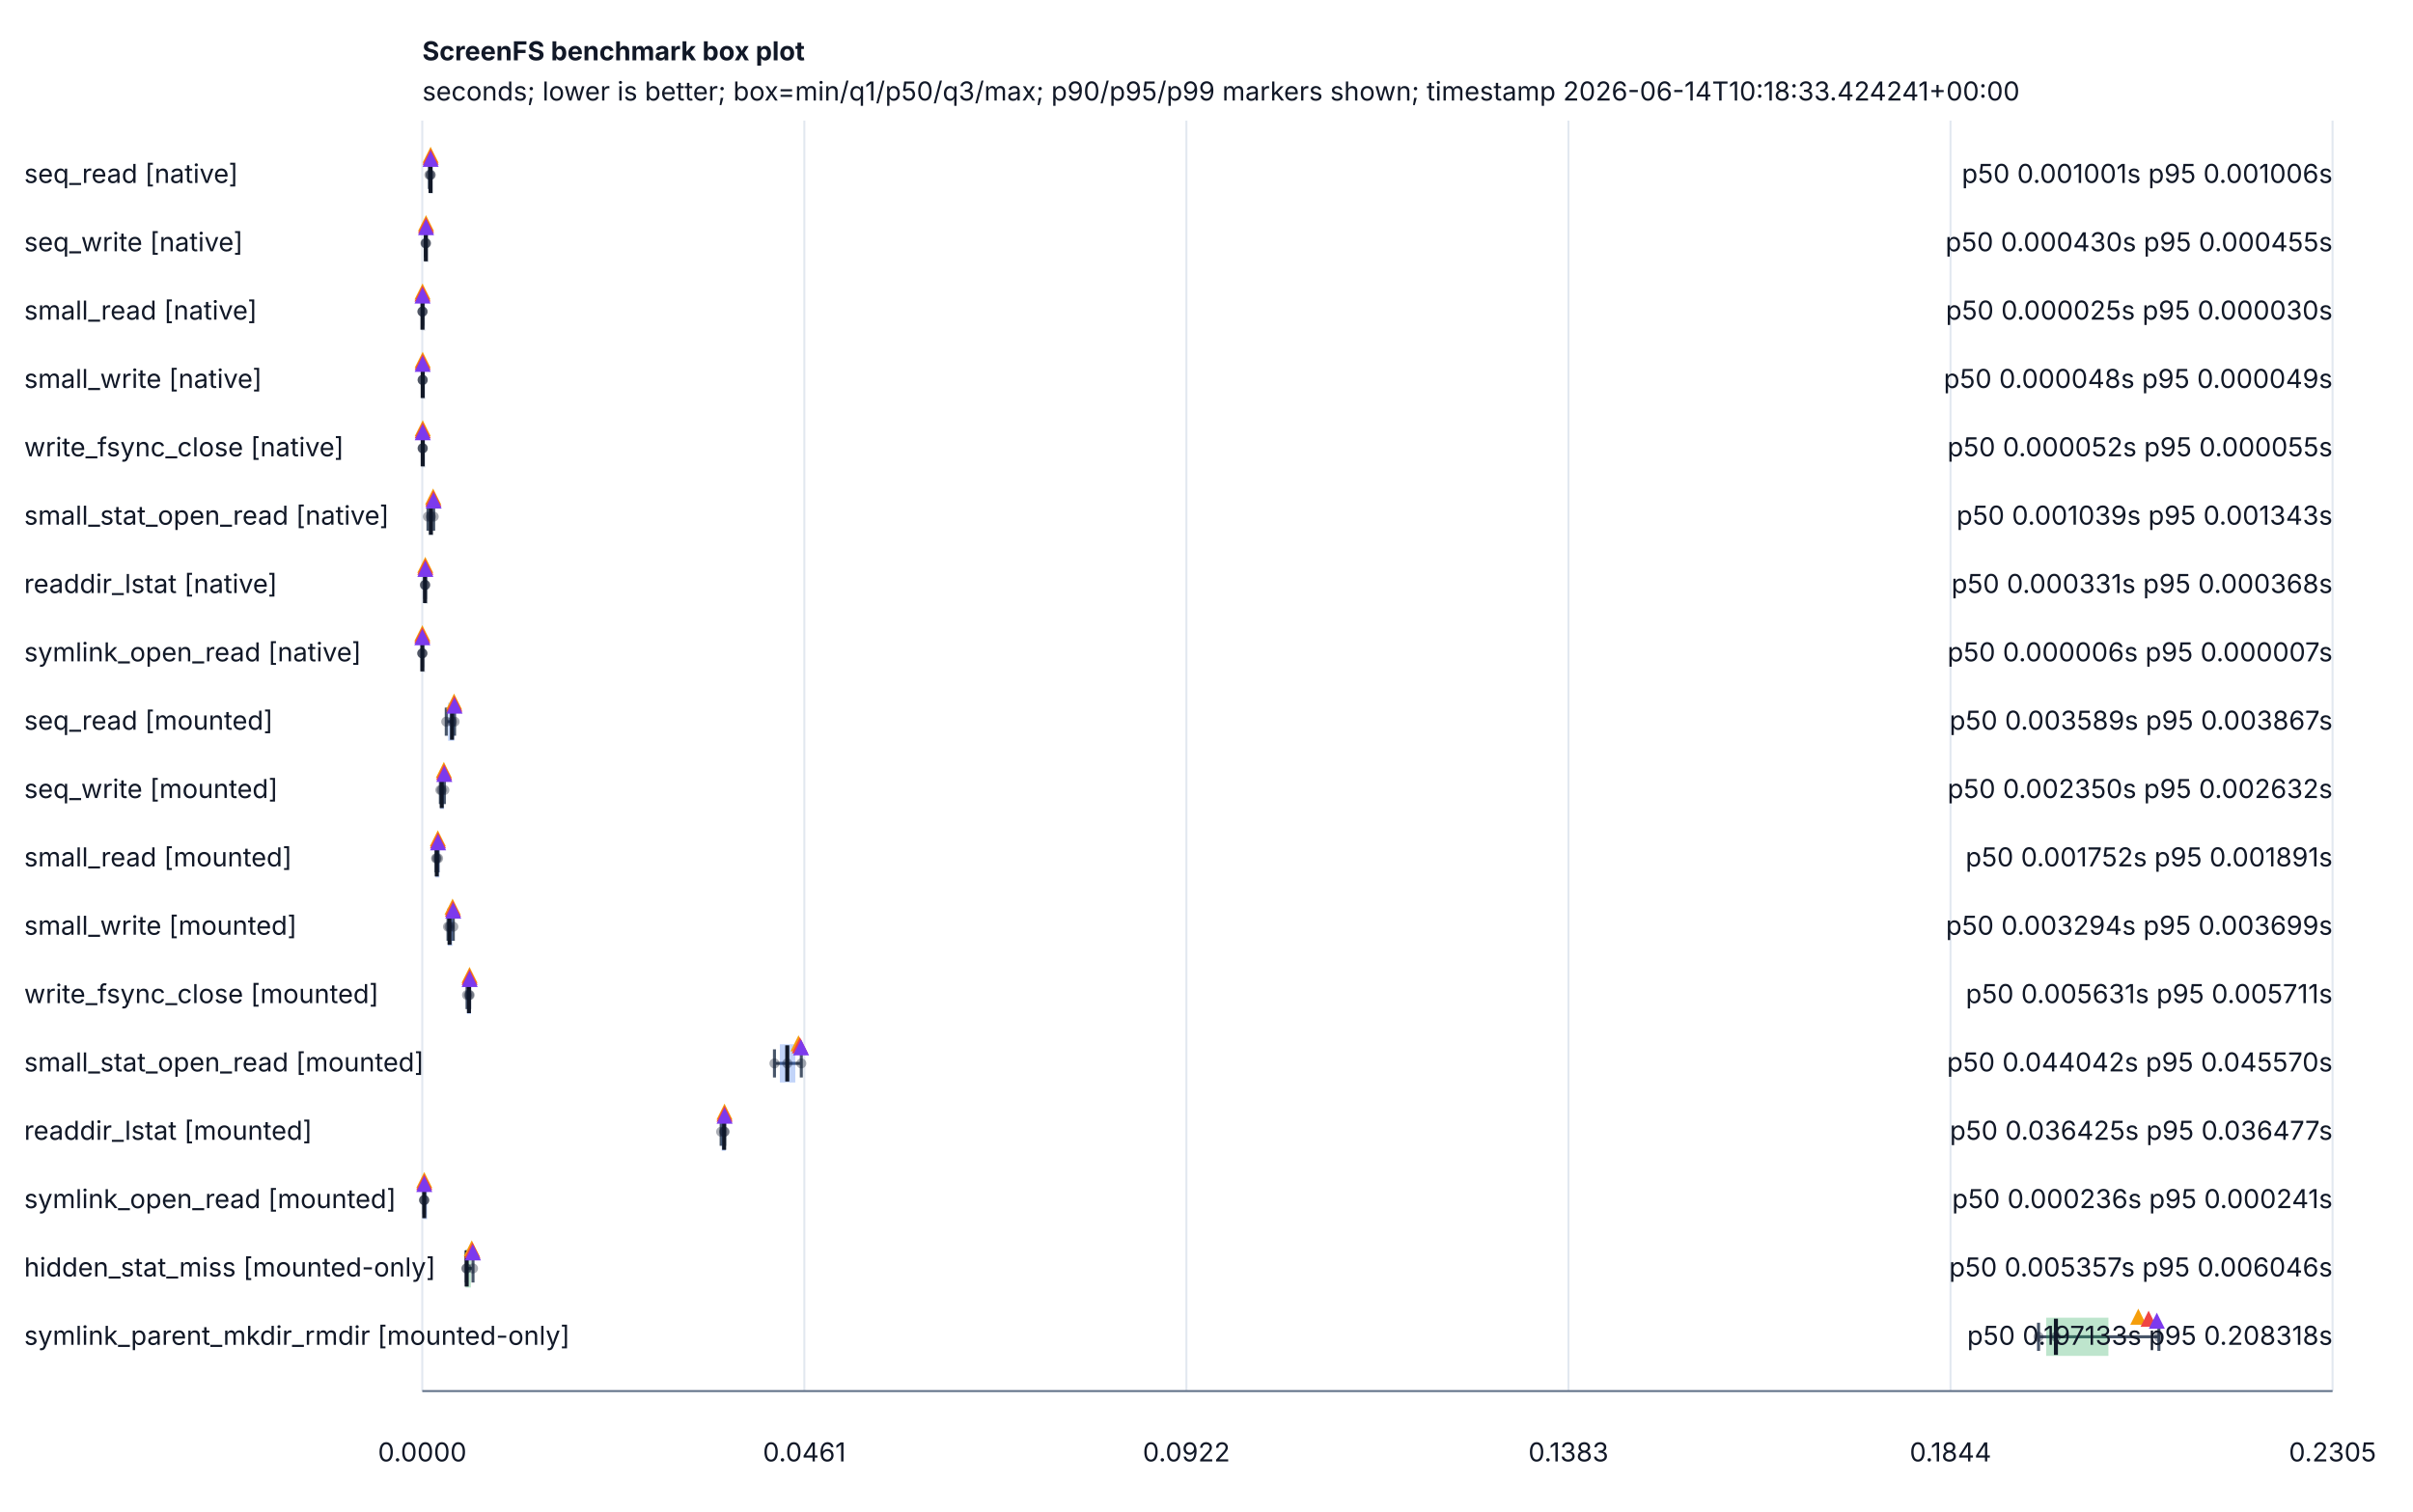
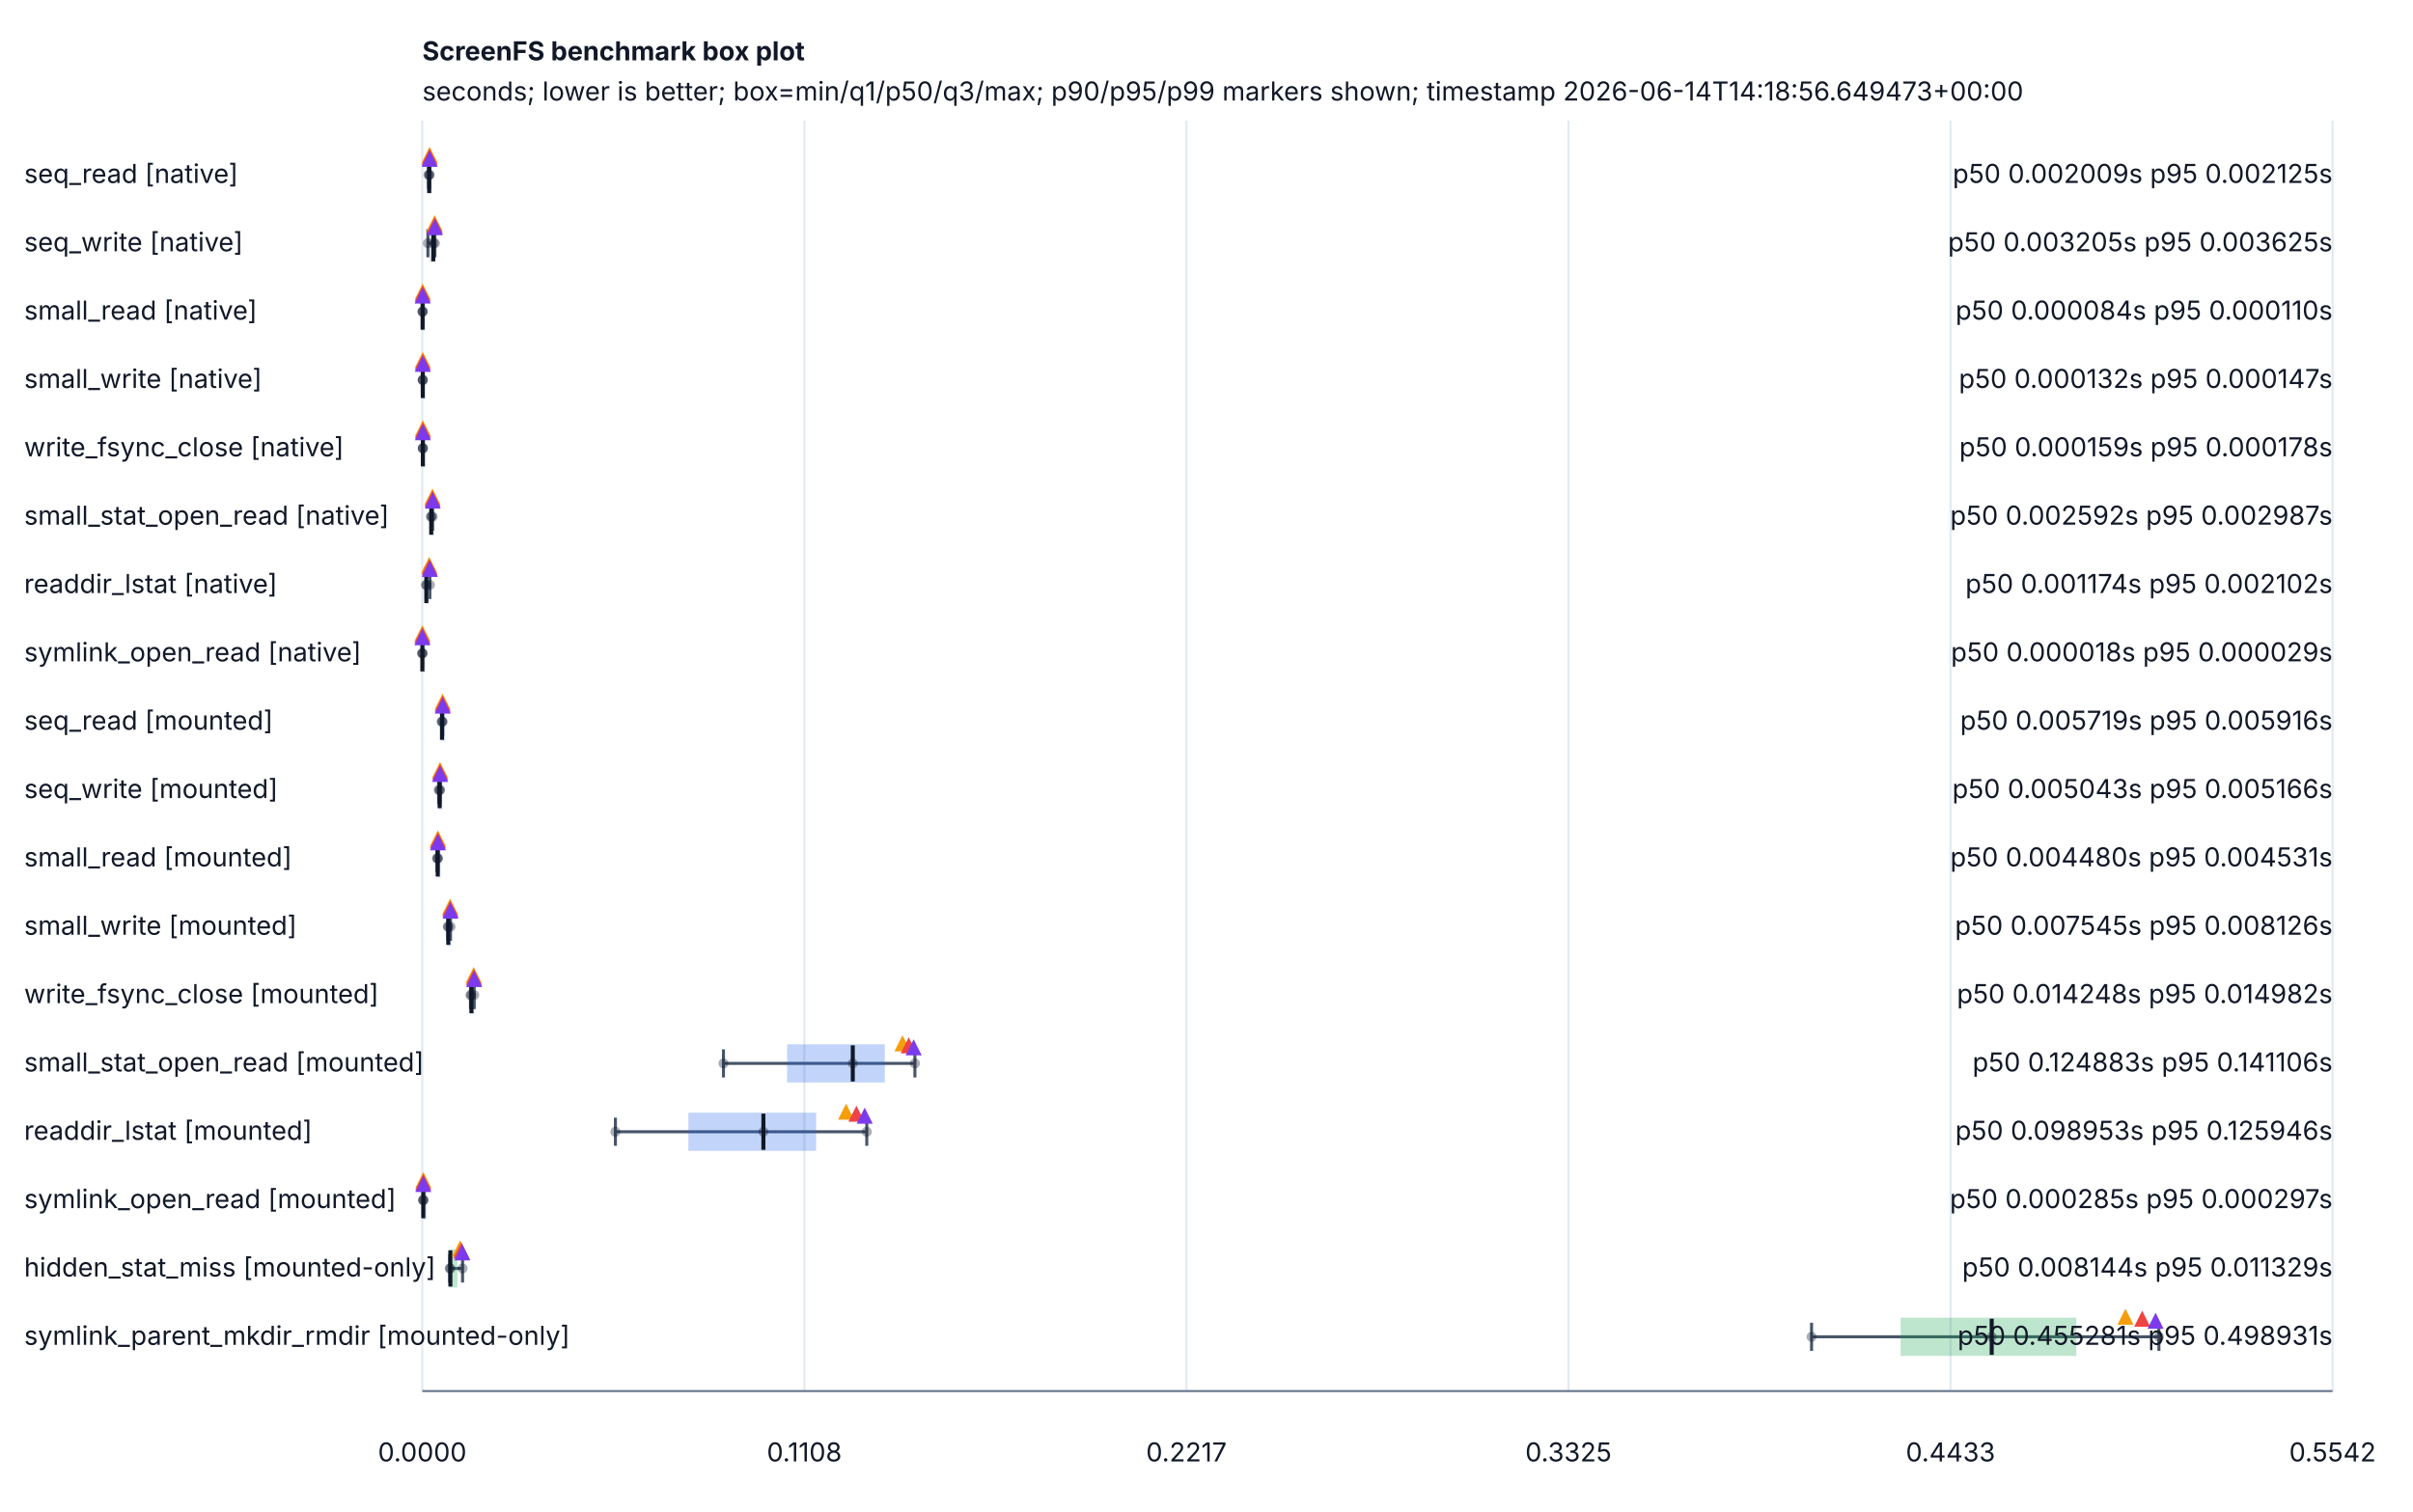
<svg xmlns="http://www.w3.org/2000/svg" width="1200" height="752" viewBox="0 0 1200 752">
  <style>
text{font-family:Inter,Pretendard,Arial,sans-serif;fill:#111827;font-size:13px}
.axis{stroke:#64748b;stroke-width:1}.grid{stroke:#e2e8f0;stroke-width:1}.median{stroke:#111827;stroke-width:2}.whisker{stroke:#475569;stroke-width:1.5}.sample{fill:#0f172a;opacity:.35}
</style>
  <text x="210" y="30" font-size="20" font-weight="700">ScreenFS benchmark box plot</text>
-   <text x="210" y="50">seconds; lower is better; box=min/q1/p50/q3/max; p90/p95/p99 markers shown; timestamp 2026-06-14T10:18:33.424241+00:00</text>
+   <text x="210" y="50">seconds; lower is better; box=min/q1/p50/q3/max; p90/p95/p99 markers shown; timestamp 2026-06-14T14:18:56.649473+00:00</text>
  <line class="grid" x1="210.00" y1="60" x2="210.00" y2="692" />
  <text x="210.00" y="727" text-anchor="middle">0.0000</text>
  <line class="grid" x1="400.00" y1="60" x2="400.00" y2="692" />
-   <text x="400.00" y="727" text-anchor="middle">0.0461</text>
+   <text x="400.00" y="727" text-anchor="middle">0.1108</text>
  <line class="grid" x1="590.00" y1="60" x2="590.00" y2="692" />
-   <text x="590.00" y="727" text-anchor="middle">0.0922</text>
+   <text x="590.00" y="727" text-anchor="middle">0.2217</text>
  <line class="grid" x1="780.00" y1="60" x2="780.00" y2="692" />
-   <text x="780.00" y="727" text-anchor="middle">0.1383</text>
+   <text x="780.00" y="727" text-anchor="middle">0.3325</text>
  <line class="grid" x1="970.00" y1="60" x2="970.00" y2="692" />
-   <text x="970.00" y="727" text-anchor="middle">0.1844</text>
+   <text x="970.00" y="727" text-anchor="middle">0.4433</text>
  <line class="grid" x1="1160.00" y1="60" x2="1160.00" y2="692" />
-   <text x="1160.00" y="727" text-anchor="middle">0.2305</text>
+   <text x="1160.00" y="727" text-anchor="middle">0.5542</text>
  <line class="axis" x1="210" y1="692" x2="1160" y2="692" />
  <text x="12" y="91.00">seq_read [native]</text>
-   <line class="whisker" x1="213.51" y1="87.00" x2="214.15" y2="87.00" />
-   <line class="whisker" x1="213.51" y1="80.00" x2="213.51" y2="94.00" />
-   <line class="whisker" x1="214.15" y1="80.00" x2="214.15" y2="94.00" />
-   <rect x="213.82" y="78.00" width="1.00" height="18" fill="#94a3b8" opacity="0.28" stroke="#94a3b8" />
-   <line class="median" x1="214.12" y1="78.00" x2="214.12" y2="96.00" />
-   <circle class="sample" cx="214.12" cy="87.00" r="2.5" />
-   <circle class="sample" cx="213.51" cy="87.00" r="2.5" />
-   <circle class="sample" cx="214.15" cy="87.00" r="2.5" />
-   <polygon points="214.14,73.00 210.14,81.00 218.14,81.00" fill="#f59e0b" />
-   <polygon points="214.15,74.00 210.15,82.00 218.15,82.00" fill="#ef4444" />
-   <polygon points="214.15,75.00 210.15,83.00 218.15,83.00" fill="#7c3aed" />
-   <text x="1160" y="91.00" text-anchor="end">p50 0.001001s p95 0.001006s</text>
+   <line class="whisker" x1="213.09" y1="87.00" x2="213.66" y2="87.00" />
+   <line class="whisker" x1="213.09" y1="80.00" x2="213.09" y2="94.00" />
+   <line class="whisker" x1="213.66" y1="80.00" x2="213.66" y2="94.00" />
+   <rect x="213.27" y="78.00" width="1.00" height="18" fill="#94a3b8" opacity="0.28" stroke="#94a3b8" />
+   <line class="median" x1="213.44" y1="78.00" x2="213.44" y2="96.00" />
+   <circle class="sample" cx="213.66" cy="87.00" r="2.5" />
+   <circle class="sample" cx="213.44" cy="87.00" r="2.5" />
+   <circle class="sample" cx="213.09" cy="87.00" r="2.5" />
+   <polygon points="213.62,73.00 209.62,81.00 217.62,81.00" fill="#f59e0b" />
+   <polygon points="213.64,74.00 209.64,82.00 217.64,82.00" fill="#ef4444" />
+   <polygon points="213.66,75.00 209.66,83.00 217.66,83.00" fill="#7c3aed" />
+   <text x="1160" y="91.00" text-anchor="end">p50 0.002009s p95 0.002125s</text>
  <text x="12" y="125.00">seq_write [native]</text>
-   <line class="whisker" x1="211.57" y1="121.00" x2="211.88" y2="121.00" />
-   <line class="whisker" x1="211.57" y1="114.00" x2="211.57" y2="128.00" />
-   <line class="whisker" x1="211.88" y1="114.00" x2="211.88" y2="128.00" />
-   <rect x="211.67" y="112.00" width="1.00" height="18" fill="#94a3b8" opacity="0.28" stroke="#94a3b8" />
-   <line class="median" x1="211.77" y1="112.00" x2="211.77" y2="130.00" />
-   <circle class="sample" cx="211.88" cy="121.00" r="2.5" />
-   <circle class="sample" cx="211.77" cy="121.00" r="2.5" />
-   <circle class="sample" cx="211.57" cy="121.00" r="2.5" />
-   <polygon points="211.86,107.00 207.86,115.00 215.86,115.00" fill="#f59e0b" />
-   <polygon points="211.87,108.00 207.87,116.00 215.87,116.00" fill="#ef4444" />
-   <polygon points="211.88,109.00 207.88,117.00 215.88,117.00" fill="#7c3aed" />
-   <text x="1160" y="125.00" text-anchor="end">p50 0.000430s p95 0.000455s</text>
+   <line class="whisker" x1="212.79" y1="121.00" x2="216.29" y2="121.00" />
+   <line class="whisker" x1="212.79" y1="114.00" x2="212.79" y2="128.00" />
+   <line class="whisker" x1="216.29" y1="114.00" x2="216.29" y2="128.00" />
+   <rect x="214.14" y="112.00" width="1.75" height="18" fill="#94a3b8" opacity="0.28" stroke="#94a3b8" />
+   <line class="median" x1="215.49" y1="112.00" x2="215.49" y2="130.00" />
+   <circle class="sample" cx="216.29" cy="121.00" r="2.5" />
+   <circle class="sample" cx="212.79" cy="121.00" r="2.5" />
+   <circle class="sample" cx="215.49" cy="121.00" r="2.5" />
+   <polygon points="216.13,107.00 212.13,115.00 220.13,115.00" fill="#f59e0b" />
+   <polygon points="216.21,108.00 212.21,116.00 220.21,116.00" fill="#ef4444" />
+   <polygon points="216.28,109.00 212.28,117.00 220.28,117.00" fill="#7c3aed" />
+   <text x="1160" y="125.00" text-anchor="end">p50 0.003205s p95 0.003625s</text>
  <text x="12" y="159.00">small_read [native]</text>
-   <line class="whisker" x1="210.10" y1="155.00" x2="210.13" y2="155.00" />
-   <line class="whisker" x1="210.10" y1="148.00" x2="210.10" y2="162.00" />
-   <line class="whisker" x1="210.13" y1="148.00" x2="210.13" y2="162.00" />
-   <rect x="210.10" y="146.00" width="1.00" height="18" fill="#94a3b8" opacity="0.28" stroke="#94a3b8" />
-   <line class="median" x1="210.10" y1="146.00" x2="210.10" y2="164.00" />
-   <circle class="sample" cx="210.13" cy="155.00" r="2.5" />
-   <circle class="sample" cx="210.10" cy="155.00" r="2.5" />
-   <circle class="sample" cx="210.10" cy="155.00" r="2.5" />
-   <polygon points="210.12,141.00 206.12,149.00 214.12,149.00" fill="#f59e0b" />
-   <polygon points="210.12,142.00 206.12,150.00 214.12,150.00" fill="#ef4444" />
-   <polygon points="210.13,143.00 206.13,151.00 214.13,151.00" fill="#7c3aed" />
-   <text x="1160" y="159.00" text-anchor="end">p50 0.000025s p95 0.000030s</text>
+   <line class="whisker" x1="210.14" y1="155.00" x2="210.19" y2="155.00" />
+   <line class="whisker" x1="210.14" y1="148.00" x2="210.14" y2="162.00" />
+   <line class="whisker" x1="210.19" y1="148.00" x2="210.19" y2="162.00" />
+   <rect x="210.14" y="146.00" width="1.00" height="18" fill="#94a3b8" opacity="0.28" stroke="#94a3b8" />
+   <line class="median" x1="210.14" y1="146.00" x2="210.14" y2="164.00" />
+   <circle class="sample" cx="210.19" cy="155.00" r="2.5" />
+   <circle class="sample" cx="210.14" cy="155.00" r="2.5" />
+   <circle class="sample" cx="210.14" cy="155.00" r="2.5" />
+   <polygon points="210.18,141.00 206.18,149.00 214.18,149.00" fill="#f59e0b" />
+   <polygon points="210.19,142.00 206.19,150.00 214.19,150.00" fill="#ef4444" />
+   <polygon points="210.19,143.00 206.19,151.00 214.19,151.00" fill="#7c3aed" />
+   <text x="1160" y="159.00" text-anchor="end">p50 0.000084s p95 0.000110s</text>
  <text x="12" y="193.00">small_write [native]</text>
-   <line class="whisker" x1="210.19" y1="189.00" x2="210.20" y2="189.00" />
-   <line class="whisker" x1="210.19" y1="182.00" x2="210.19" y2="196.00" />
-   <line class="whisker" x1="210.20" y1="182.00" x2="210.20" y2="196.00" />
-   <rect x="210.19" y="180.00" width="1.00" height="18" fill="#94a3b8" opacity="0.28" stroke="#94a3b8" />
-   <line class="median" x1="210.20" y1="180.00" x2="210.20" y2="198.00" />
-   <circle class="sample" cx="210.20" cy="189.00" r="2.5" />
-   <circle class="sample" cx="210.20" cy="189.00" r="2.5" />
-   <circle class="sample" cx="210.19" cy="189.00" r="2.5" />
-   <polygon points="210.20,175.00 206.20,183.00 214.20,183.00" fill="#f59e0b" />
-   <polygon points="210.20,176.00 206.20,184.00 214.20,184.00" fill="#ef4444" />
-   <polygon points="210.20,177.00 206.20,185.00 214.20,185.00" fill="#7c3aed" />
-   <text x="1160" y="193.00" text-anchor="end">p50 0.000048s p95 0.000049s</text>
+   <line class="whisker" x1="210.22" y1="189.00" x2="210.25" y2="189.00" />
+   <line class="whisker" x1="210.22" y1="182.00" x2="210.22" y2="196.00" />
+   <line class="whisker" x1="210.25" y1="182.00" x2="210.25" y2="196.00" />
+   <rect x="210.22" y="180.00" width="1.00" height="18" fill="#94a3b8" opacity="0.28" stroke="#94a3b8" />
+   <line class="median" x1="210.23" y1="180.00" x2="210.23" y2="198.00" />
+   <circle class="sample" cx="210.25" cy="189.00" r="2.5" />
+   <circle class="sample" cx="210.22" cy="189.00" r="2.5" />
+   <circle class="sample" cx="210.23" cy="189.00" r="2.5" />
+   <polygon points="210.25,175.00 206.25,183.00 214.25,183.00" fill="#f59e0b" />
+   <polygon points="210.25,176.00 206.25,184.00 214.25,184.00" fill="#ef4444" />
+   <polygon points="210.25,177.00 206.25,185.00 214.25,185.00" fill="#7c3aed" />
+   <text x="1160" y="193.00" text-anchor="end">p50 0.000132s p95 0.000147s</text>
  <text x="12" y="227.00">write_fsync_close [native]</text>
-   <line class="whisker" x1="210.20" y1="223.00" x2="210.23" y2="223.00" />
-   <line class="whisker" x1="210.20" y1="216.00" x2="210.20" y2="230.00" />
-   <line class="whisker" x1="210.23" y1="216.00" x2="210.23" y2="230.00" />
-   <rect x="210.21" y="214.00" width="1.00" height="18" fill="#94a3b8" opacity="0.28" stroke="#94a3b8" />
-   <line class="median" x1="210.21" y1="214.00" x2="210.21" y2="232.00" />
-   <circle class="sample" cx="210.23" cy="223.00" r="2.5" />
-   <circle class="sample" cx="210.20" cy="223.00" r="2.5" />
-   <circle class="sample" cx="210.21" cy="223.00" r="2.5" />
-   <polygon points="210.23,209.00 206.23,217.00 214.23,217.00" fill="#f59e0b" />
-   <polygon points="210.23,210.00 206.23,218.00 214.23,218.00" fill="#ef4444" />
-   <polygon points="210.23,211.00 206.23,219.00 214.23,219.00" fill="#7c3aed" />
-   <text x="1160" y="227.00" text-anchor="end">p50 0.000052s p95 0.000055s</text>
+   <line class="whisker" x1="210.26" y1="223.00" x2="210.31" y2="223.00" />
+   <line class="whisker" x1="210.26" y1="216.00" x2="210.26" y2="230.00" />
+   <line class="whisker" x1="210.31" y1="216.00" x2="210.31" y2="230.00" />
+   <rect x="210.27" y="214.00" width="1.00" height="18" fill="#94a3b8" opacity="0.28" stroke="#94a3b8" />
+   <line class="median" x1="210.27" y1="214.00" x2="210.27" y2="232.00" />
+   <circle class="sample" cx="210.31" cy="223.00" r="2.5" />
+   <circle class="sample" cx="210.27" cy="223.00" r="2.5" />
+   <circle class="sample" cx="210.26" cy="223.00" r="2.5" />
+   <polygon points="210.30,209.00 206.30,217.00 214.30,217.00" fill="#f59e0b" />
+   <polygon points="210.31,210.00 206.31,218.00 214.31,218.00" fill="#ef4444" />
+   <polygon points="210.31,211.00 206.31,219.00 214.31,219.00" fill="#7c3aed" />
+   <text x="1160" y="227.00" text-anchor="end">p50 0.000159s p95 0.000178s</text>
  <text x="12" y="261.00">small_stat_open_read [native]</text>
-   <line class="whisker" x1="212.84" y1="257.00" x2="215.67" y2="257.00" />
-   <line class="whisker" x1="212.84" y1="250.00" x2="212.84" y2="264.00" />
-   <line class="whisker" x1="215.67" y1="250.00" x2="215.67" y2="264.00" />
-   <rect x="213.56" y="248.00" width="1.42" height="18" fill="#94a3b8" opacity="0.28" stroke="#94a3b8" />
-   <line class="median" x1="214.28" y1="248.00" x2="214.28" y2="266.00" />
-   <circle class="sample" cx="214.28" cy="257.00" r="2.5" />
-   <circle class="sample" cx="215.67" cy="257.00" r="2.5" />
-   <circle class="sample" cx="212.84" cy="257.00" r="2.5" />
-   <polygon points="215.40,243.00 211.40,251.00 219.40,251.00" fill="#f59e0b" />
-   <polygon points="215.54,244.00 211.54,252.00 219.54,252.00" fill="#ef4444" />
-   <polygon points="215.65,245.00 211.65,253.00 219.65,253.00" fill="#7c3aed" />
-   <text x="1160" y="261.00" text-anchor="end">p50 0.001039s p95 0.001343s</text>
+   <line class="whisker" x1="214.36" y1="257.00" x2="215.20" y2="257.00" />
+   <line class="whisker" x1="214.36" y1="250.00" x2="214.36" y2="264.00" />
+   <line class="whisker" x1="215.20" y1="250.00" x2="215.20" y2="264.00" />
+   <rect x="214.40" y="248.00" width="1.00" height="18" fill="#94a3b8" opacity="0.28" stroke="#94a3b8" />
+   <line class="median" x1="214.44" y1="248.00" x2="214.44" y2="266.00" />
+   <circle class="sample" cx="214.36" cy="257.00" r="2.5" />
+   <circle class="sample" cx="214.44" cy="257.00" r="2.5" />
+   <circle class="sample" cx="215.20" cy="257.00" r="2.5" />
+   <polygon points="215.05,243.00 211.05,251.00 219.05,251.00" fill="#f59e0b" />
+   <polygon points="215.12,244.00 211.12,252.00 219.12,252.00" fill="#ef4444" />
+   <polygon points="215.18,245.00 211.18,253.00 219.18,253.00" fill="#7c3aed" />
+   <text x="1160" y="261.00" text-anchor="end">p50 0.002592s p95 0.002987s</text>
  <text x="12" y="295.00">readdir_lstat [native]</text>
-   <line class="whisker" x1="211.27" y1="291.00" x2="211.54" y2="291.00" />
-   <line class="whisker" x1="211.27" y1="284.00" x2="211.27" y2="298.00" />
-   <line class="whisker" x1="211.54" y1="284.00" x2="211.54" y2="298.00" />
-   <rect x="211.32" y="282.00" width="1.00" height="18" fill="#94a3b8" opacity="0.28" stroke="#94a3b8" />
-   <line class="median" x1="211.36" y1="282.00" x2="211.36" y2="300.00" />
-   <circle class="sample" cx="211.54" cy="291.00" r="2.5" />
-   <circle class="sample" cx="211.36" cy="291.00" r="2.5" />
-   <circle class="sample" cx="211.27" cy="291.00" r="2.5" />
-   <polygon points="211.50,277.00 207.50,285.00 215.50,285.00" fill="#f59e0b" />
-   <polygon points="211.52,278.00 207.52,286.00 215.52,286.00" fill="#ef4444" />
-   <polygon points="211.53,279.00 207.53,287.00 215.53,287.00" fill="#7c3aed" />
-   <text x="1160" y="295.00" text-anchor="end">p50 0.000331s p95 0.000368s</text>
+   <line class="whisker" x1="211.91" y1="291.00" x2="213.78" y2="291.00" />
+   <line class="whisker" x1="211.91" y1="284.00" x2="211.91" y2="298.00" />
+   <line class="whisker" x1="213.78" y1="284.00" x2="213.78" y2="298.00" />
+   <rect x="211.96" y="282.00" width="1.00" height="18" fill="#94a3b8" opacity="0.28" stroke="#94a3b8" />
+   <line class="median" x1="212.01" y1="282.00" x2="212.01" y2="300.00" />
+   <circle class="sample" cx="213.78" cy="291.00" r="2.5" />
+   <circle class="sample" cx="212.01" cy="291.00" r="2.5" />
+   <circle class="sample" cx="211.91" cy="291.00" r="2.5" />
+   <polygon points="213.43,277.00 209.43,285.00 217.43,285.00" fill="#f59e0b" />
+   <polygon points="213.60,278.00 209.60,286.00 217.60,286.00" fill="#ef4444" />
+   <polygon points="213.74,279.00 209.74,287.00 217.74,287.00" fill="#7c3aed" />
+   <text x="1160" y="295.00" text-anchor="end">p50 0.001174s p95 0.002102s</text>
  <text x="12" y="329.00">symlink_open_read [native]</text>
-   <line class="whisker" x1="210.02" y1="325.00" x2="210.03" y2="325.00" />
-   <line class="whisker" x1="210.02" y1="318.00" x2="210.02" y2="332.00" />
+   <line class="whisker" x1="210.03" y1="325.00" x2="210.05" y2="325.00" />
  <line class="whisker" x1="210.03" y1="318.00" x2="210.03" y2="332.00" />
-   <rect x="210.02" y="316.00" width="1.00" height="18" fill="#94a3b8" opacity="0.28" stroke="#94a3b8" />
-   <line class="median" x1="210.02" y1="316.00" x2="210.02" y2="334.00" />
+   <line class="whisker" x1="210.05" y1="318.00" x2="210.05" y2="332.00" />
+   <rect x="210.03" y="316.00" width="1.00" height="18" fill="#94a3b8" opacity="0.28" stroke="#94a3b8" />
+   <line class="median" x1="210.03" y1="316.00" x2="210.03" y2="334.00" />
+   <circle class="sample" cx="210.05" cy="325.00" r="2.5" />
  <circle class="sample" cx="210.03" cy="325.00" r="2.5" />
-   <circle class="sample" cx="210.02" cy="325.00" r="2.5" />
-   <circle class="sample" cx="210.02" cy="325.00" r="2.5" />
-   <polygon points="210.03,311.00 206.03,319.00 214.03,319.00" fill="#f59e0b" />
-   <polygon points="210.03,312.00 206.03,320.00 214.03,320.00" fill="#ef4444" />
-   <polygon points="210.03,313.00 206.03,321.00 214.03,321.00" fill="#7c3aed" />
-   <text x="1160" y="329.00" text-anchor="end">p50 0.000006s p95 0.000007s</text>
+   <circle class="sample" cx="210.03" cy="325.00" r="2.5" />
+   <polygon points="210.05,311.00 206.05,319.00 214.05,319.00" fill="#f59e0b" />
+   <polygon points="210.05,312.00 206.05,320.00 214.05,320.00" fill="#ef4444" />
+   <polygon points="210.05,313.00 206.05,321.00 214.05,321.00" fill="#7c3aed" />
+   <text x="1160" y="329.00" text-anchor="end">p50 0.000018s p95 0.000029s</text>
  <text x="12" y="363.00">seq_read [mounted]</text>
-   <line class="whisker" x1="221.93" y1="359.00" x2="226.06" y2="359.00" />
-   <line class="whisker" x1="221.93" y1="352.00" x2="221.93" y2="366.00" />
-   <line class="whisker" x1="226.06" y1="352.00" x2="226.06" y2="366.00" />
-   <rect x="223.36" y="350.00" width="2.07" height="18" fill="#2563eb" opacity="0.28" stroke="#2563eb" />
-   <line class="median" x1="224.79" y1="350.00" x2="224.79" y2="368.00" />
-   <circle class="sample" cx="224.79" cy="359.00" r="2.5" />
-   <circle class="sample" cx="221.93" cy="359.00" r="2.5" />
-   <circle class="sample" cx="226.06" cy="359.00" r="2.5" />
-   <polygon points="225.81,345.00 221.81,353.00 229.81,353.00" fill="#f59e0b" />
-   <polygon points="225.94,346.00 221.94,354.00 229.94,354.00" fill="#ef4444" />
-   <polygon points="226.04,347.00 222.04,355.00 230.04,355.00" fill="#7c3aed" />
-   <text x="1160" y="363.00" text-anchor="end">p50 0.003589s p95 0.003867s</text>
+   <line class="whisker" x1="219.65" y1="359.00" x2="220.18" y2="359.00" />
+   <line class="whisker" x1="219.65" y1="352.00" x2="219.65" y2="366.00" />
+   <line class="whisker" x1="220.18" y1="352.00" x2="220.18" y2="366.00" />
+   <rect x="219.73" y="350.00" width="1.00" height="18" fill="#2563eb" opacity="0.28" stroke="#2563eb" />
+   <line class="median" x1="219.80" y1="350.00" x2="219.80" y2="368.00" />
+   <circle class="sample" cx="220.18" cy="359.00" r="2.5" />
+   <circle class="sample" cx="219.80" cy="359.00" r="2.5" />
+   <circle class="sample" cx="219.65" cy="359.00" r="2.5" />
+   <polygon points="220.10,345.00 216.10,353.00 224.10,353.00" fill="#f59e0b" />
+   <polygon points="220.14,346.00 216.14,354.00 224.14,354.00" fill="#ef4444" />
+   <polygon points="220.17,347.00 216.17,355.00 224.17,355.00" fill="#7c3aed" />
+   <text x="1160" y="363.00" text-anchor="end">p50 0.005719s p95 0.005916s</text>
  <text x="12" y="397.00">seq_write [mounted]</text>
-   <line class="whisker" x1="219.00" y1="393.00" x2="220.98" y2="393.00" />
-   <line class="whisker" x1="219.00" y1="386.00" x2="219.00" y2="400.00" />
-   <line class="whisker" x1="220.98" y1="386.00" x2="220.98" y2="400.00" />
-   <rect x="219.34" y="384.00" width="1.00" height="18" fill="#2563eb" opacity="0.28" stroke="#2563eb" />
-   <line class="median" x1="219.68" y1="384.00" x2="219.68" y2="402.00" />
-   <circle class="sample" cx="220.98" cy="393.00" r="2.5" />
-   <circle class="sample" cx="219.68" cy="393.00" r="2.5" />
-   <circle class="sample" cx="219.00" cy="393.00" r="2.5" />
-   <polygon points="220.72,379.00 216.72,387.00 224.72,387.00" fill="#f59e0b" />
-   <polygon points="220.85,380.00 216.85,388.00 224.85,388.00" fill="#ef4444" />
-   <polygon points="220.95,381.00 216.95,389.00 224.95,389.00" fill="#7c3aed" />
-   <text x="1160" y="397.00" text-anchor="end">p50 0.002350s p95 0.002632s</text>
+   <line class="whisker" x1="218.15" y1="393.00" x2="218.88" y2="393.00" />
+   <line class="whisker" x1="218.15" y1="386.00" x2="218.15" y2="400.00" />
+   <line class="whisker" x1="218.88" y1="386.00" x2="218.88" y2="400.00" />
+   <rect x="218.40" y="384.00" width="1.00" height="18" fill="#2563eb" opacity="0.28" stroke="#2563eb" />
+   <line class="median" x1="218.64" y1="384.00" x2="218.64" y2="402.00" />
+   <circle class="sample" cx="218.88" cy="393.00" r="2.5" />
+   <circle class="sample" cx="218.15" cy="393.00" r="2.5" />
+   <circle class="sample" cx="218.64" cy="393.00" r="2.5" />
+   <polygon points="218.83,379.00 214.83,387.00 222.83,387.00" fill="#f59e0b" />
+   <polygon points="218.86,380.00 214.86,388.00 222.86,388.00" fill="#ef4444" />
+   <polygon points="218.87,381.00 214.87,389.00 222.87,389.00" fill="#7c3aed" />
+   <text x="1160" y="397.00" text-anchor="end">p50 0.005043s p95 0.005166s</text>
  <text x="12" y="431.00">small_read [mounted]</text>
-   <line class="whisker" x1="216.86" y1="427.00" x2="217.86" y2="427.00" />
-   <line class="whisker" x1="216.86" y1="420.00" x2="216.86" y2="434.00" />
-   <line class="whisker" x1="217.86" y1="420.00" x2="217.86" y2="434.00" />
-   <rect x="217.04" y="418.00" width="1.00" height="18" fill="#2563eb" opacity="0.28" stroke="#2563eb" />
-   <line class="median" x1="217.22" y1="418.00" x2="217.22" y2="436.00" />
-   <circle class="sample" cx="217.22" cy="427.00" r="2.5" />
-   <circle class="sample" cx="216.86" cy="427.00" r="2.5" />
-   <circle class="sample" cx="217.86" cy="427.00" r="2.5" />
-   <polygon points="217.73,413.00 213.73,421.00 221.73,421.00" fill="#f59e0b" />
-   <polygon points="217.79,414.00 213.79,422.00 221.79,422.00" fill="#ef4444" />
-   <polygon points="217.85,415.00 213.85,423.00 221.85,423.00" fill="#7c3aed" />
-   <text x="1160" y="431.00" text-anchor="end">p50 0.001752s p95 0.001891s</text>
+   <line class="whisker" x1="217.30" y1="427.00" x2="217.78" y2="427.00" />
+   <line class="whisker" x1="217.30" y1="420.00" x2="217.30" y2="434.00" />
+   <line class="whisker" x1="217.78" y1="420.00" x2="217.78" y2="434.00" />
+   <rect x="217.49" y="418.00" width="1.00" height="18" fill="#2563eb" opacity="0.28" stroke="#2563eb" />
+   <line class="median" x1="217.68" y1="418.00" x2="217.68" y2="436.00" />
+   <circle class="sample" cx="217.30" cy="427.00" r="2.5" />
+   <circle class="sample" cx="217.78" cy="427.00" r="2.5" />
+   <circle class="sample" cx="217.68" cy="427.00" r="2.5" />
+   <polygon points="217.76,413.00 213.76,421.00 221.76,421.00" fill="#f59e0b" />
+   <polygon points="217.77,414.00 213.77,422.00 221.77,422.00" fill="#ef4444" />
+   <polygon points="217.78,415.00 213.78,423.00 221.78,423.00" fill="#7c3aed" />
+   <text x="1160" y="431.00" text-anchor="end">p50 0.004480s p95 0.004531s</text>
  <text x="12" y="465.00">small_write [mounted]</text>
-   <line class="whisker" x1="222.80" y1="461.00" x2="225.43" y2="461.00" />
-   <line class="whisker" x1="222.80" y1="454.00" x2="222.80" y2="468.00" />
-   <line class="whisker" x1="225.43" y1="454.00" x2="225.43" y2="468.00" />
-   <rect x="223.19" y="452.00" width="1.32" height="18" fill="#2563eb" opacity="0.28" stroke="#2563eb" />
-   <line class="median" x1="223.57" y1="452.00" x2="223.57" y2="470.00" />
-   <circle class="sample" cx="223.57" cy="461.00" r="2.5" />
-   <circle class="sample" cx="225.43" cy="461.00" r="2.5" />
-   <circle class="sample" cx="222.80" cy="461.00" r="2.5" />
-   <polygon points="225.06,447.00 221.06,455.00 229.06,455.00" fill="#f59e0b" />
-   <polygon points="225.25,448.00 221.25,456.00 229.25,456.00" fill="#ef4444" />
-   <polygon points="225.39,449.00 221.39,457.00 229.39,457.00" fill="#7c3aed" />
-   <text x="1160" y="465.00" text-anchor="end">p50 0.003294s p95 0.003699s</text>
+   <line class="whisker" x1="222.73" y1="461.00" x2="224.04" y2="461.00" />
+   <line class="whisker" x1="222.73" y1="454.00" x2="222.73" y2="468.00" />
+   <line class="whisker" x1="224.04" y1="454.00" x2="224.04" y2="468.00" />
+   <rect x="222.83" y="452.00" width="1.00" height="18" fill="#2563eb" opacity="0.28" stroke="#2563eb" />
+   <line class="median" x1="222.93" y1="452.00" x2="222.93" y2="470.00" />
+   <circle class="sample" cx="224.04" cy="461.00" r="2.5" />
+   <circle class="sample" cx="222.73" cy="461.00" r="2.5" />
+   <circle class="sample" cx="222.93" cy="461.00" r="2.5" />
+   <polygon points="223.82,447.00 219.82,455.00 227.82,455.00" fill="#f59e0b" />
+   <polygon points="223.93,448.00 219.93,456.00 227.93,456.00" fill="#ef4444" />
+   <polygon points="224.02,449.00 220.02,457.00 228.02,457.00" fill="#7c3aed" />
+   <text x="1160" y="465.00" text-anchor="end">p50 0.007545s p95 0.008126s</text>
  <text x="12" y="499.00">write_fsync_close [mounted]</text>
-   <line class="whisker" x1="232.27" y1="495.00" x2="233.57" y2="495.00" />
-   <line class="whisker" x1="232.27" y1="488.00" x2="232.27" y2="502.00" />
-   <line class="whisker" x1="233.57" y1="488.00" x2="233.57" y2="502.00" />
-   <rect x="232.74" y="486.00" width="1.00" height="18" fill="#2563eb" opacity="0.28" stroke="#2563eb" />
-   <line class="median" x1="233.21" y1="486.00" x2="233.21" y2="504.00" />
-   <circle class="sample" cx="233.57" cy="495.00" r="2.5" />
-   <circle class="sample" cx="232.27" cy="495.00" r="2.5" />
-   <circle class="sample" cx="233.21" cy="495.00" r="2.5" />
-   <polygon points="233.50,481.00 229.50,489.00 237.50,489.00" fill="#f59e0b" />
-   <polygon points="233.53,482.00 229.53,490.00 237.53,490.00" fill="#ef4444" />
-   <polygon points="233.56,483.00 229.56,491.00 237.56,491.00" fill="#7c3aed" />
-   <text x="1160" y="499.00" text-anchor="end">p50 0.005631s p95 0.005711s</text>
+   <line class="whisker" x1="233.96" y1="495.00" x2="235.82" y2="495.00" />
+   <line class="whisker" x1="233.96" y1="488.00" x2="233.96" y2="502.00" />
+   <line class="whisker" x1="235.82" y1="488.00" x2="235.82" y2="502.00" />
+   <rect x="234.19" y="486.00" width="1.00" height="18" fill="#2563eb" opacity="0.28" stroke="#2563eb" />
+   <line class="median" x1="234.43" y1="486.00" x2="234.43" y2="504.00" />
+   <circle class="sample" cx="234.43" cy="495.00" r="2.5" />
+   <circle class="sample" cx="235.82" cy="495.00" r="2.5" />
+   <circle class="sample" cx="233.96" cy="495.00" r="2.5" />
+   <polygon points="235.54,481.00 231.54,489.00 239.54,489.00" fill="#f59e0b" />
+   <polygon points="235.68,482.00 231.68,490.00 239.68,490.00" fill="#ef4444" />
+   <polygon points="235.80,483.00 231.80,491.00 239.80,491.00" fill="#7c3aed" />
+   <text x="1160" y="499.00" text-anchor="end">p50 0.014248s p95 0.014982s</text>
  <text x="12" y="533.00">small_stat_open_read [mounted]</text>
-   <line class="whisker" x1="385.15" y1="529.00" x2="398.50" y2="529.00" />
-   <line class="whisker" x1="385.15" y1="522.00" x2="385.15" y2="536.00" />
-   <line class="whisker" x1="398.50" y1="522.00" x2="398.50" y2="536.00" />
-   <rect x="388.33" y="520.00" width="6.68" height="18" fill="#2563eb" opacity="0.28" stroke="#2563eb" />
-   <line class="median" x1="391.51" y1="520.00" x2="391.51" y2="538.00" />
-   <circle class="sample" cx="398.50" cy="529.00" r="2.5" />
-   <circle class="sample" cx="391.51" cy="529.00" r="2.5" />
-   <circle class="sample" cx="385.15" cy="529.00" r="2.5" />
-   <polygon points="397.10,515.00 393.10,523.00 401.10,523.00" fill="#f59e0b" />
-   <polygon points="397.80,516.00 393.80,524.00 401.80,524.00" fill="#ef4444" />
-   <polygon points="398.36,517.00 394.36,525.00 402.36,525.00" fill="#7c3aed" />
-   <text x="1160" y="533.00" text-anchor="end">p50 0.044042s p95 0.045570s</text>
+   <line class="whisker" x1="359.79" y1="529.00" x2="454.99" y2="529.00" />
+   <line class="whisker" x1="359.79" y1="522.00" x2="359.79" y2="536.00" />
+   <line class="whisker" x1="454.99" y1="522.00" x2="454.99" y2="536.00" />
+   <rect x="391.94" y="520.00" width="47.60" height="18" fill="#2563eb" opacity="0.28" stroke="#2563eb" />
+   <line class="median" x1="424.09" y1="520.00" x2="424.09" y2="538.00" />
+   <circle class="sample" cx="454.99" cy="529.00" r="2.5" />
+   <circle class="sample" cx="424.09" cy="529.00" r="2.5" />
+   <circle class="sample" cx="359.79" cy="529.00" r="2.5" />
+   <polygon points="448.81,515.00 444.81,523.00 452.81,523.00" fill="#f59e0b" />
+   <polygon points="451.90,516.00 447.90,524.00 455.90,524.00" fill="#ef4444" />
+   <polygon points="454.37,517.00 450.37,525.00 458.37,525.00" fill="#7c3aed" />
+   <text x="1160" y="533.00" text-anchor="end">p50 0.124883s p95 0.141106s</text>
  <text x="12" y="567.00">readdir_lstat [mounted]</text>
-   <line class="whisker" x1="358.63" y1="563.00" x2="360.35" y2="563.00" />
-   <line class="whisker" x1="358.63" y1="556.00" x2="358.63" y2="570.00" />
-   <line class="whisker" x1="360.35" y1="556.00" x2="360.35" y2="570.00" />
-   <rect x="359.37" y="554.00" width="1.00" height="18" fill="#2563eb" opacity="0.28" stroke="#2563eb" />
-   <line class="median" x1="360.11" y1="554.00" x2="360.11" y2="572.00" />
-   <circle class="sample" cx="360.35" cy="563.00" r="2.5" />
-   <circle class="sample" cx="358.63" cy="563.00" r="2.5" />
-   <circle class="sample" cx="360.11" cy="563.00" r="2.5" />
-   <polygon points="360.30,549.00 356.30,557.00 364.30,557.00" fill="#f59e0b" />
-   <polygon points="360.33,550.00 356.33,558.00 364.33,558.00" fill="#ef4444" />
-   <polygon points="360.35,551.00 356.35,559.00 364.35,559.00" fill="#7c3aed" />
-   <text x="1160" y="567.00" text-anchor="end">p50 0.036425s p95 0.036477s</text>
+   <line class="whisker" x1="306.04" y1="563.00" x2="431.05" y2="563.00" />
+   <line class="whisker" x1="306.04" y1="556.00" x2="306.04" y2="570.00" />
+   <line class="whisker" x1="431.05" y1="556.00" x2="431.05" y2="570.00" />
+   <rect x="342.84" y="554.00" width="62.51" height="18" fill="#2563eb" opacity="0.28" stroke="#2563eb" />
+   <line class="median" x1="379.64" y1="554.00" x2="379.64" y2="572.00" />
+   <circle class="sample" cx="431.05" cy="563.00" r="2.5" />
+   <circle class="sample" cx="379.64" cy="563.00" r="2.5" />
+   <circle class="sample" cx="306.04" cy="563.00" r="2.5" />
+   <polygon points="420.77,549.00 416.77,557.00 424.77,557.00" fill="#f59e0b" />
+   <polygon points="425.91,550.00 421.91,558.00 429.91,558.00" fill="#ef4444" />
+   <polygon points="430.02,551.00 426.02,559.00 434.02,559.00" fill="#7c3aed" />
+   <text x="1160" y="567.00" text-anchor="end">p50 0.098953s p95 0.125946s</text>
  <text x="12" y="601.00">symlink_open_read [mounted]</text>
-   <line class="whisker" x1="210.88" y1="597.00" x2="210.99" y2="597.00" />
-   <line class="whisker" x1="210.88" y1="590.00" x2="210.88" y2="604.00" />
-   <line class="whisker" x1="210.99" y1="590.00" x2="210.99" y2="604.00" />
-   <rect x="210.93" y="588.00" width="1.00" height="18" fill="#2563eb" opacity="0.28" stroke="#2563eb" />
-   <line class="median" x1="210.97" y1="588.00" x2="210.97" y2="606.00" />
-   <circle class="sample" cx="210.99" cy="597.00" r="2.5" />
-   <circle class="sample" cx="210.97" cy="597.00" r="2.5" />
-   <circle class="sample" cx="210.88" cy="597.00" r="2.5" />
-   <polygon points="210.99,583.00 206.99,591.00 214.99,591.00" fill="#f59e0b" />
-   <polygon points="210.99,584.00 206.99,592.00 214.99,592.00" fill="#ef4444" />
-   <polygon points="210.99,585.00 206.99,593.00 214.99,593.00" fill="#7c3aed" />
-   <text x="1160" y="601.00" text-anchor="end">p50 0.000236s p95 0.000241s</text>
+   <line class="whisker" x1="210.48" y1="597.00" x2="210.51" y2="597.00" />
+   <line class="whisker" x1="210.48" y1="590.00" x2="210.48" y2="604.00" />
+   <line class="whisker" x1="210.51" y1="590.00" x2="210.51" y2="604.00" />
+   <rect x="210.48" y="588.00" width="1.00" height="18" fill="#2563eb" opacity="0.28" stroke="#2563eb" />
+   <line class="median" x1="210.49" y1="588.00" x2="210.49" y2="606.00" />
+   <circle class="sample" cx="210.51" cy="597.00" r="2.5" />
+   <circle class="sample" cx="210.49" cy="597.00" r="2.5" />
+   <circle class="sample" cx="210.48" cy="597.00" r="2.5" />
+   <polygon points="210.51,583.00 206.51,591.00 214.51,591.00" fill="#f59e0b" />
+   <polygon points="210.51,584.00 206.51,592.00 214.51,592.00" fill="#ef4444" />
+   <polygon points="210.51,585.00 206.51,593.00 214.51,593.00" fill="#7c3aed" />
+   <text x="1160" y="601.00" text-anchor="end">p50 0.000285s p95 0.000297s</text>
  <text x="12" y="635.00">hidden_stat_miss [mounted-only]</text>
-   <line class="whisker" x1="231.91" y1="631.00" x2="235.23" y2="631.00" />
-   <line class="whisker" x1="231.91" y1="624.00" x2="231.91" y2="638.00" />
-   <line class="whisker" x1="235.23" y1="624.00" x2="235.23" y2="638.00" />
-   <rect x="232.00" y="622.00" width="1.66" height="18" fill="#16a34a" opacity="0.28" stroke="#16a34a" />
-   <line class="median" x1="232.08" y1="622.00" x2="232.08" y2="640.00" />
-   <circle class="sample" cx="231.91" cy="631.00" r="2.5" />
-   <circle class="sample" cx="232.08" cy="631.00" r="2.5" />
-   <circle class="sample" cx="235.23" cy="631.00" r="2.5" />
-   <polygon points="234.60,617.00 230.60,625.00 238.60,625.00" fill="#f59e0b" />
-   <polygon points="234.92,618.00 230.92,626.00 238.92,626.00" fill="#ef4444" />
-   <polygon points="235.17,619.00 231.17,627.00 239.17,627.00" fill="#7c3aed" />
-   <text x="1160" y="635.00" text-anchor="end">p50 0.005357s p95 0.006046s</text>
+   <line class="whisker" x1="223.66" y1="631.00" x2="230.03" y2="631.00" />
+   <line class="whisker" x1="223.66" y1="624.00" x2="223.66" y2="638.00" />
+   <line class="whisker" x1="230.03" y1="624.00" x2="230.03" y2="638.00" />
+   <rect x="223.81" y="622.00" width="3.18" height="18" fill="#16a34a" opacity="0.28" stroke="#16a34a" />
+   <line class="median" x1="223.96" y1="622.00" x2="223.96" y2="640.00" />
+   <circle class="sample" cx="223.96" cy="631.00" r="2.5" />
+   <circle class="sample" cx="223.66" cy="631.00" r="2.5" />
+   <circle class="sample" cx="230.03" cy="631.00" r="2.5" />
+   <polygon points="228.81,617.00 224.81,625.00 232.81,625.00" fill="#f59e0b" />
+   <polygon points="229.42,618.00 225.42,626.00 233.42,626.00" fill="#ef4444" />
+   <polygon points="229.91,619.00 225.91,627.00 233.91,627.00" fill="#7c3aed" />
+   <text x="1160" y="635.00" text-anchor="end">p50 0.008144s p95 0.011329s</text>
  <text x="12" y="669.00">symlink_parent_mkdir_rmdir [mounted-only]</text>
-   <line class="whisker" x1="1013.78" y1="665.00" x2="1073.64" y2="665.00" />
-   <line class="whisker" x1="1013.78" y1="658.00" x2="1013.78" y2="672.00" />
+   <line class="whisker" x1="900.90" y1="665.00" x2="1073.64" y2="665.00" />
+   <line class="whisker" x1="900.90" y1="658.00" x2="900.90" y2="672.00" />
  <line class="whisker" x1="1073.64" y1="658.00" x2="1073.64" y2="672.00" />
-   <rect x="1018.10" y="656.00" width="29.93" height="18" fill="#16a34a" opacity="0.28" stroke="#16a34a" />
-   <line class="median" x1="1022.42" y1="656.00" x2="1022.42" y2="674.00" />
-   <circle class="sample" cx="1022.42" cy="665.00" r="2.5" />
+   <rect x="945.70" y="656.00" width="86.37" height="18" fill="#16a34a" opacity="0.28" stroke="#16a34a" />
+   <line class="median" x1="990.49" y1="656.00" x2="990.49" y2="674.00" />
+   <circle class="sample" cx="900.90" cy="665.00" r="2.5" />
+   <circle class="sample" cx="990.49" cy="665.00" r="2.5" />
  <circle class="sample" cx="1073.64" cy="665.00" r="2.5" />
-   <circle class="sample" cx="1013.78" cy="665.00" r="2.5" />
-   <polygon points="1063.39,651.00 1059.39,659.00 1067.39,659.00" fill="#f59e0b" />
-   <polygon points="1068.51,652.00 1064.51,660.00 1072.51,660.00" fill="#ef4444" />
-   <polygon points="1072.61,653.00 1068.61,661.00 1076.61,661.00" fill="#7c3aed" />
-   <text x="1160" y="669.00" text-anchor="end">p50 0.197133s p95 0.208318s</text>
+   <polygon points="1057.01,651.00 1053.01,659.00 1061.01,659.00" fill="#f59e0b" />
+   <polygon points="1065.32,652.00 1061.32,660.00 1069.32,660.00" fill="#ef4444" />
+   <polygon points="1071.97,653.00 1067.97,661.00 1075.97,661.00" fill="#7c3aed" />
+   <text x="1160" y="669.00" text-anchor="end">p50 0.455281s p95 0.498931s</text>
</svg>
